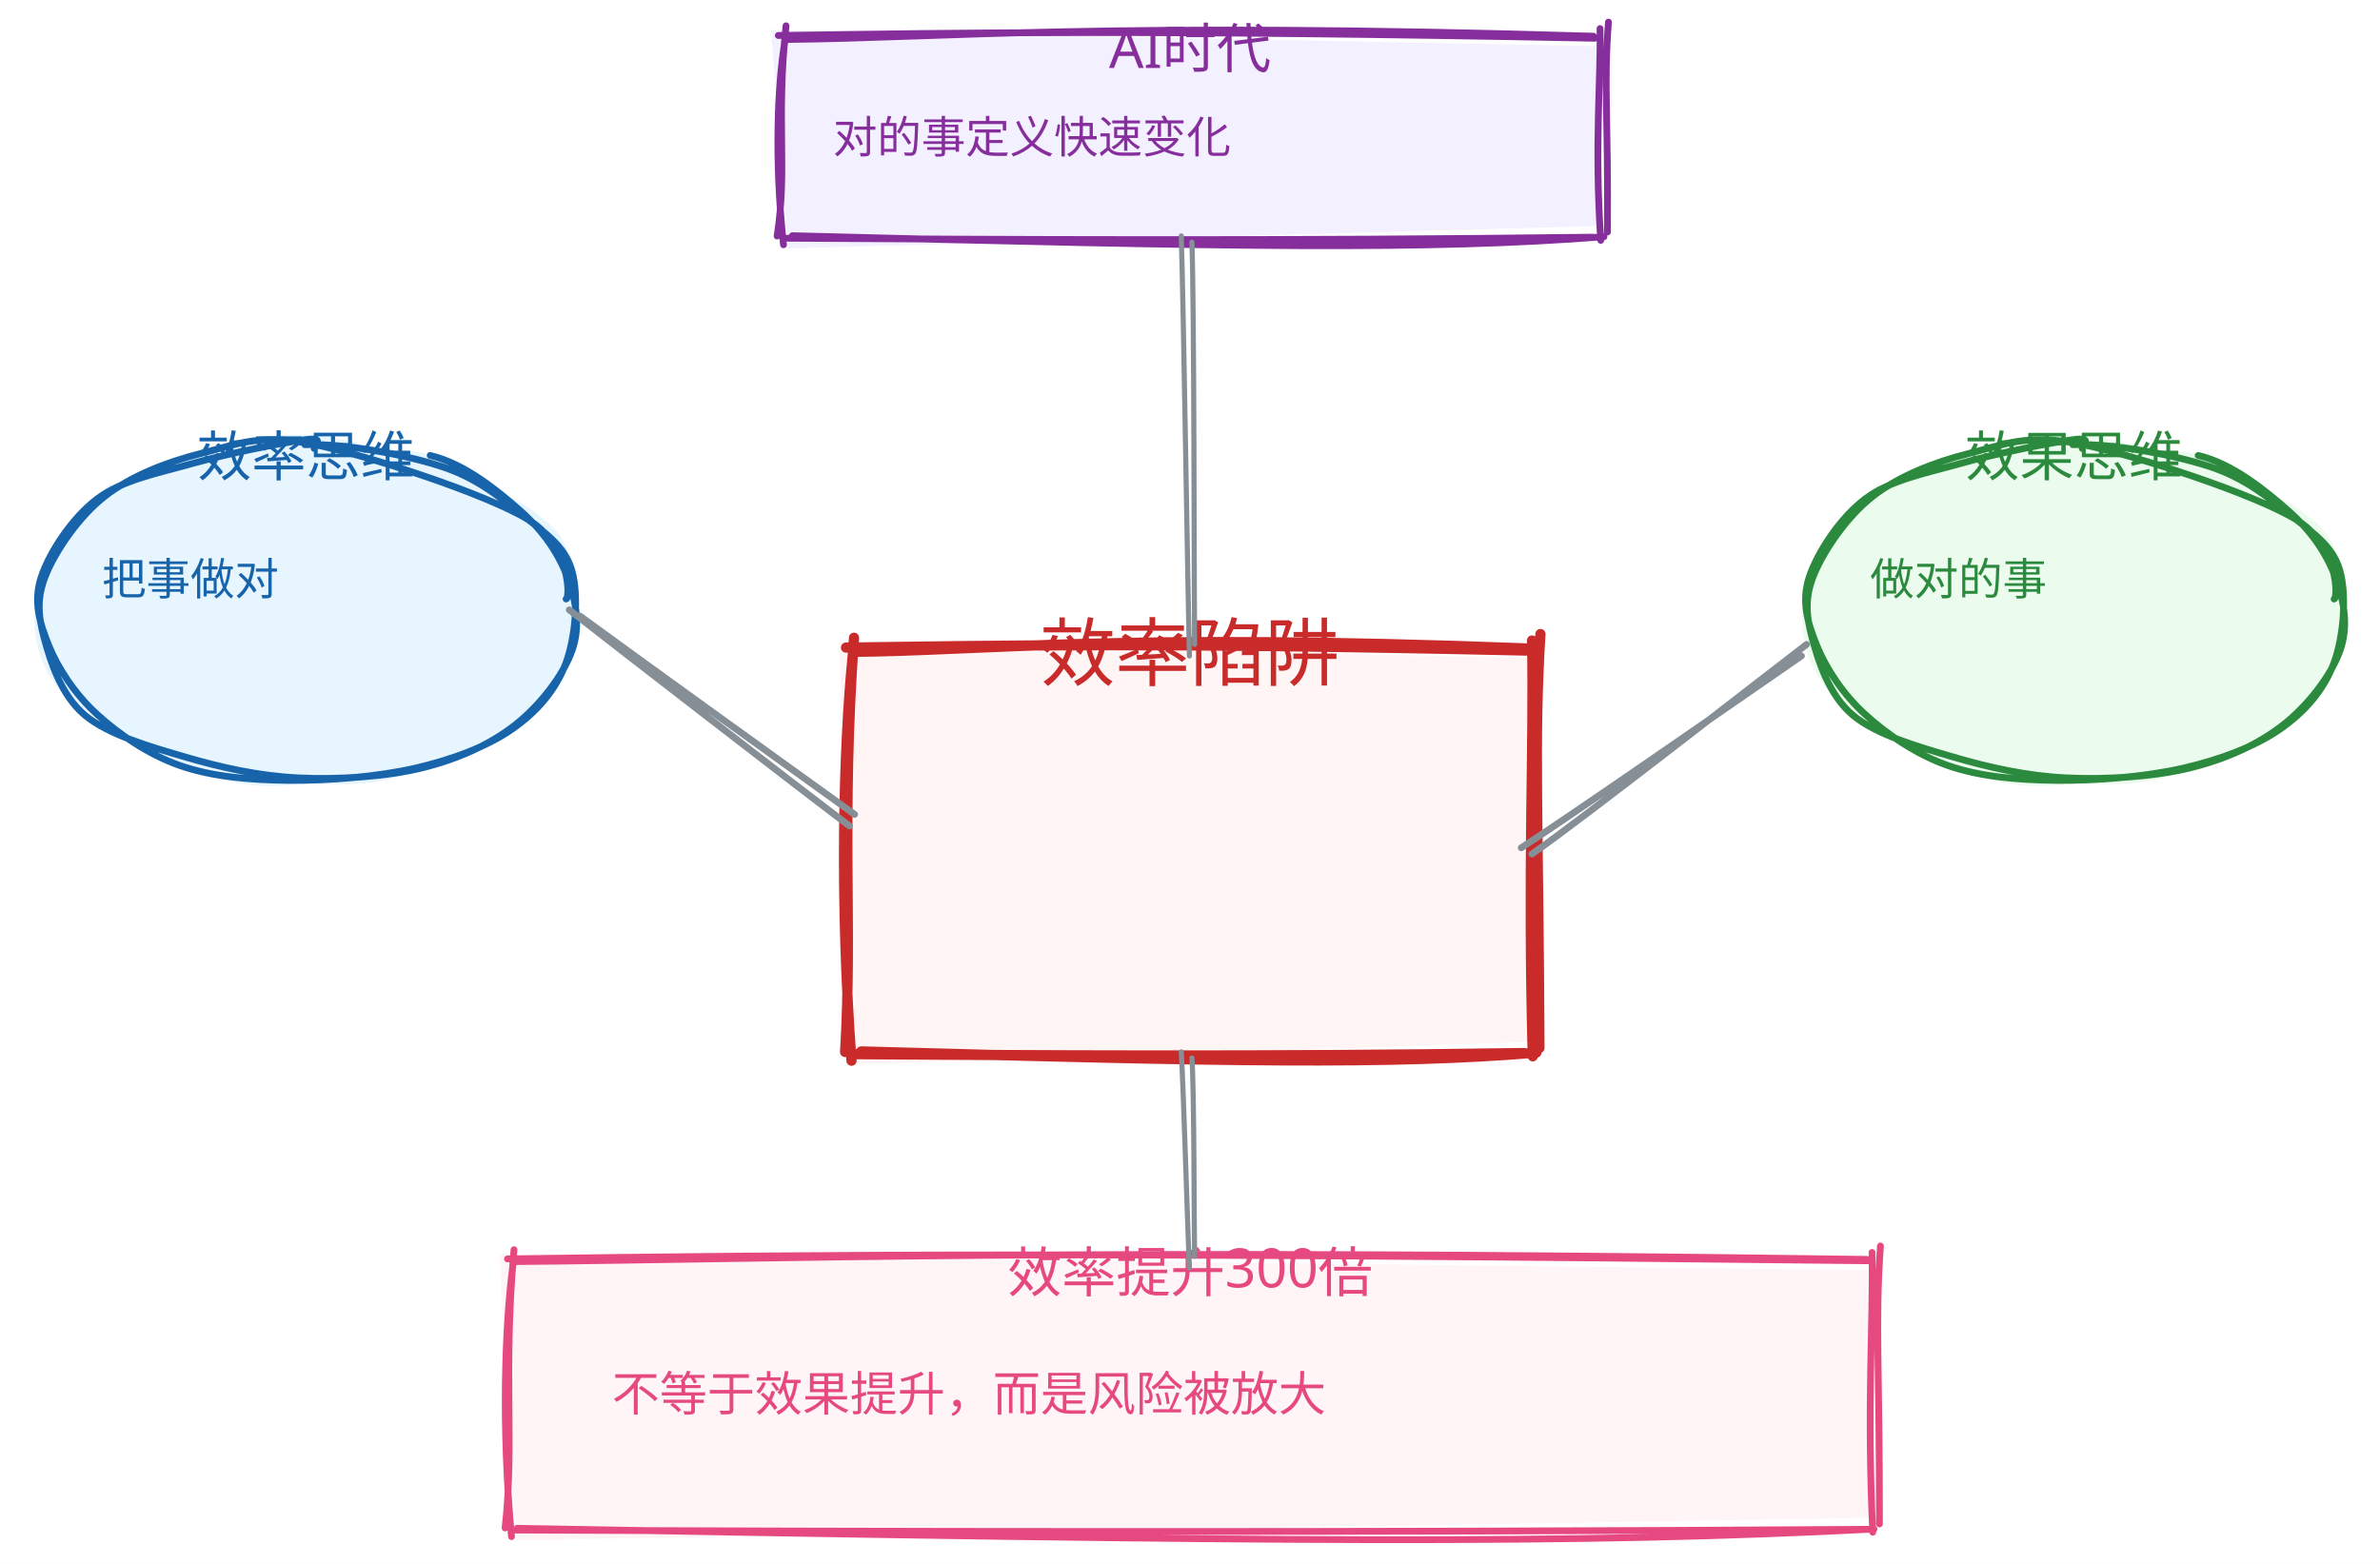
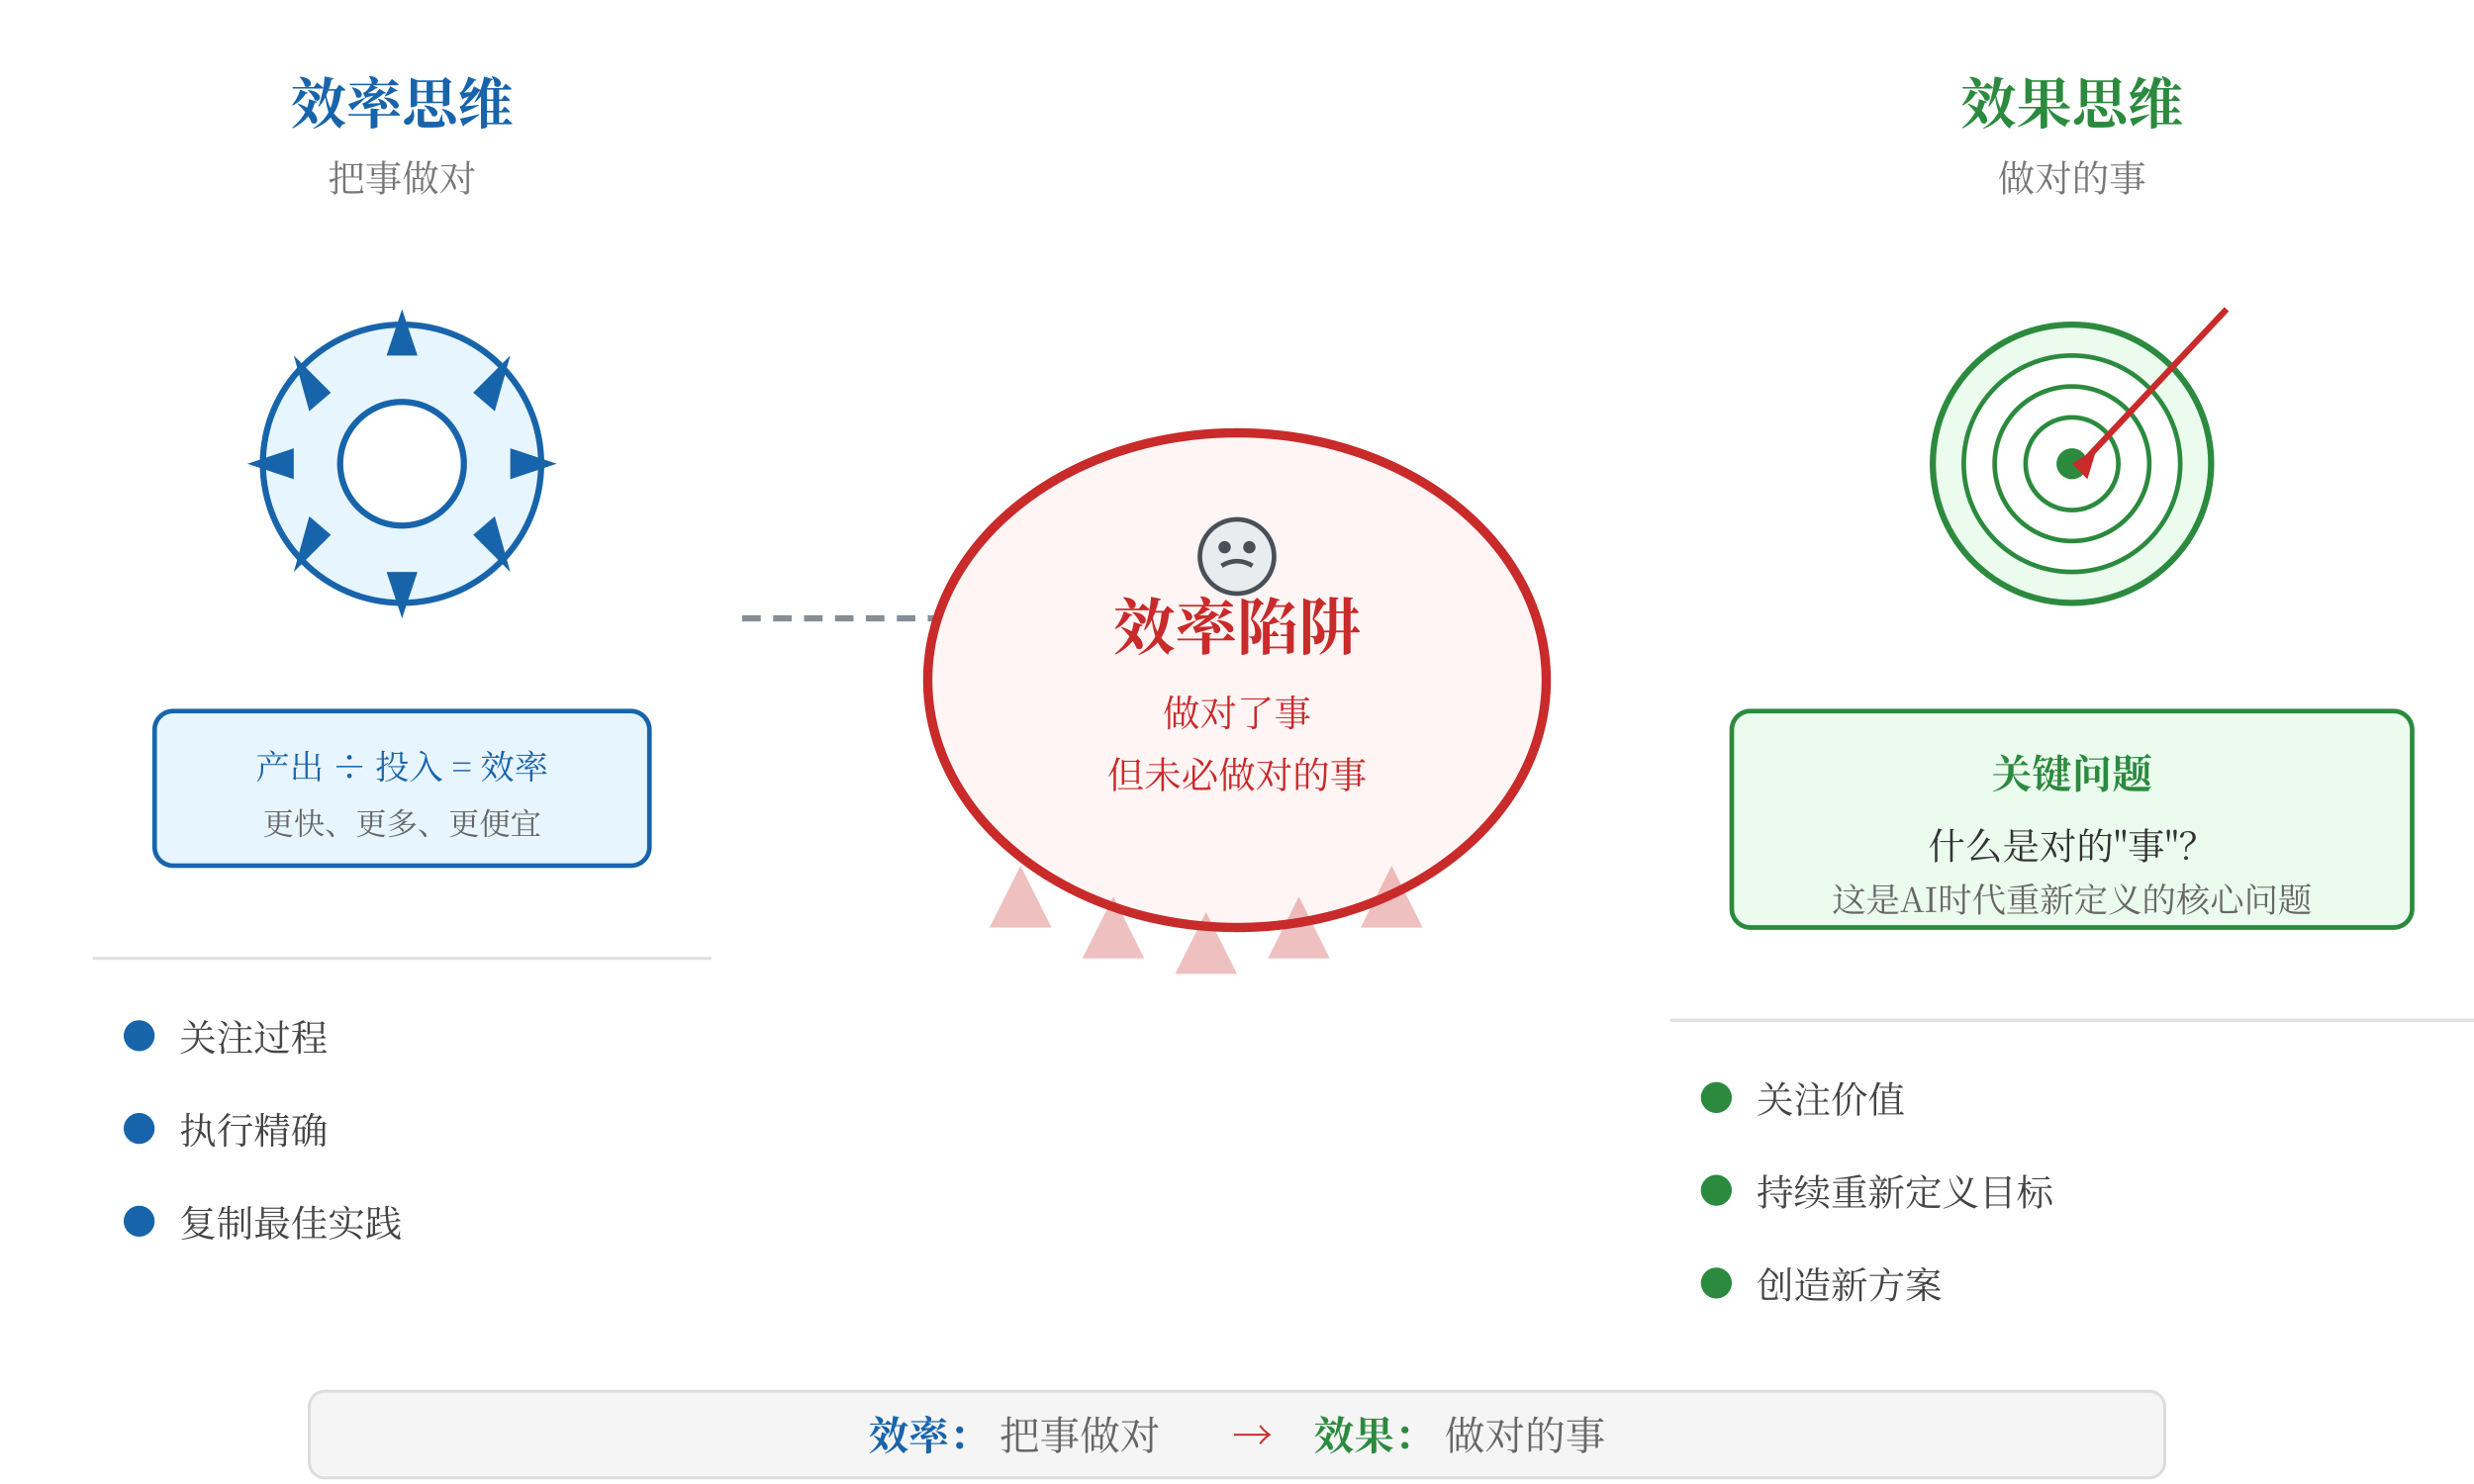
- <svg xmlns="http://www.w3.org/2000/svg" version="1.1" viewBox="0 0 700 460" width="700" height="460">
-   <defs>
-     <style>
-       @font-face {
-         font-family: "Virgil";
-         src: url("https://excalidraw.com/Virgil.woff2");
-       }
-       @font-face {
-         font-family: "Cascadia";
-         src: url("https://excalidraw.com/Cascadia.woff2");
-       }
-     </style>
-   </defs>
-   <rect x="0" y="0" width="700" height="460" fill="#ffffff" />
-   <g stroke-linecap="round" transform="translate(250 190) rotate(0 100 60)">
-     <path d="M-3.2 -1.16 L202.09 3.62 L200.51 116.47 L1.85 123.06" stroke="none" stroke-width="0" fill="#fff5f5" />
-     <path d="M1.54 1.73 C39.43 1.36, 78.99 -3.84, 198.57 0.71 M-1.17 0.48 C45.06 -0.09, 88.7 -1.11, 198.96 1.36 M203.07 -3.5 C201.09 28.56, 202.47 48.92, 202.78 118.26 M200.6 -1.6 C201.24 30.49, 199.29 64.47, 200.81 120.7 M201.89 119.62 C158.72 123.21, 110.7 122.24, 3.31 119.27 M198.3 119.74 C124.66 120.89, 51.07 120.4, 1.69 120.08 M-1.44 119.44 C0.78 82.53, -2.69 51.53, 1.18 -2.41 M0.44 122 C-3.03 75.04, -2.02 30.9, 0.88 1.98" stroke="#c92a2a" stroke-width="3" fill="none" />
-   </g>
-   <g transform="translate(260 200) rotate(0 90 50)">
-     <text x="90" y="NaN" font-family="Virgil, Segoe UI Emoji" font-size="22px" fill="#c92a2a" text-anchor="middle" style="white-space: pre;" direction="ltr">效率陷阱</text>
-   </g>
-   <g stroke-linecap="round" transform="translate(10 130) rotate(0 80 50)">
-     <path d="M95.99 0.64 C106.35 1.8, 118.03 7.29, 127.67 11.59 C137.31 15.89, 148.54 19.89, 153.83 26.42 C159.12 32.94, 159.37 43.18, 159.42 50.72 C159.47 58.26, 159.26 65.14, 154.11 71.66 C148.96 78.17, 137.56 85.56, 128.52 89.82 C119.47 94.07, 110.77 95.34, 99.84 97.17 C88.91 99, 74.41 102.26, 62.94 100.79 C51.47 99.32, 40.49 93.29, 31.03 88.34 C21.58 83.4, 11.36 77.71, 6.21 71.1 C1.06 64.49, -0.34 55.96, 0.13 48.66 C0.61 41.37, 3.84 33.39, 9.08 27.34 C14.32 21.28, 22.98 16.56, 31.56 12.34 C40.14 8.13, 47.3 3.63, 60.57 2.03 C73.84 0.44, 101.02 1.64, 111.17 2.75 C121.32 3.85, 121.91 7.78, 121.46 8.65 M23.05 14.49 C29.8 8.66, 39.2 5.01, 49.31 2.27 C59.41 -0.46, 71.82 -3.05, 83.69 -1.89 C95.56 -0.73, 109.87 5.43, 120.53 9.24 C131.2 13.05, 141.37 15.53, 147.68 20.97 C154 26.41, 157.36 35, 158.43 41.88 C159.51 48.75, 157.66 55.58, 154.14 62.23 C150.63 68.88, 145.16 75.73, 137.34 81.77 C129.52 87.81, 117.52 95.4, 107.22 98.47 C96.93 101.54, 86.25 100.75, 75.58 100.17 C64.92 99.6, 53.29 98.64, 43.21 95.04 C33.14 91.43, 22.2 84.85, 15.15 78.54 C8.09 72.22, 2.42 64.8, 0.9 57.15 C-0.61 49.51, 2.65 39.98, 6.05 32.66 C9.46 25.33, 18.48 15.87, 21.32 13.22 C24.15 10.58, 22.01 16.15, 23.08 16.78" stroke="none" stroke-width="0" fill="#e7f5ff" />
-     <path d="M116.52 3.97 C126.74 6.36, 136.63 14.52, 143.37 20.53 C150.11 26.54, 154.49 33.22, 156.97 40.04 C159.44 46.86, 160.82 54.22, 158.22 61.44 C155.63 68.65, 148.77 77.59, 141.39 83.33 C134.01 89.08, 124.52 93.34, 113.93 95.92 C103.34 98.5, 89.42 99.36, 77.84 98.81 C66.25 98.27, 54.91 95.74, 44.43 92.65 C33.94 89.57, 21.82 86.13, 14.91 80.32 C8.01 74.5, 4.86 64.73, 3 57.76 C1.13 50.78, 0.75 45.47, 3.74 38.49 C6.73 31.52, 13.37 21.76, 20.93 15.91 C28.49 10.06, 38.91 5.93, 49.09 3.39 C59.27 0.85, 65.97 -2.59, 82.02 0.66 C98.07 3.9, 132.96 15.26, 145.37 22.85 C157.79 30.44, 157.7 46.08, 156.5 46.2 M79.65 0.8 C90.97 0.33, 108.98 3.7, 119.63 7.14 C130.29 10.58, 137.14 16.36, 143.57 21.45 C149.99 26.54, 156.03 30.39, 158.16 37.68 C160.3 44.98, 159.31 57.4, 156.37 65.21 C153.44 73.01, 147.95 79.38, 140.56 84.51 C133.16 89.63, 122.95 93.46, 112.02 95.97 C101.09 98.47, 86.48 99.67, 74.98 99.55 C63.49 99.43, 52.48 98.48, 43.07 95.23 C33.66 91.98, 24.95 85.96, 18.5 80.07 C12.05 74.19, 7.1 66.64, 4.37 59.92 C1.64 53.19, -0.26 46.93, 2.13 39.72 C4.51 32.52, 11.2 22.26, 18.65 16.69 C26.1 11.11, 36.64 9.16, 46.85 6.27 C57.06 3.37, 73.97 0.04, 79.89 -0.69 C85.82 -1.42, 82.37 0.64, 82.41 1.91" stroke="#1864ab" stroke-width="2" fill="none" />
-   </g>
-   <g transform="translate(20 140) rotate(0 70 40)">
-     <text x="70" y="NaN" font-family="Virgil, Segoe UI Emoji" font-size="16px" fill="#1864ab" text-anchor="middle" style="white-space: pre;" direction="ltr">效率思维</text>
-   </g>
-   <g transform="translate(30 175) rotate(0 0 0)">
-     <text x="0" y="NaN" font-family="Virgil, Segoe UI Emoji" font-size="13px" fill="#1864ab" text-anchor="start" style="white-space: pre;" direction="ltr">把事做对</text>
-   </g>
-   <g stroke-linecap="round" transform="translate(530 130) rotate(0 80 50)">
-     <path d="M95.99 0.64 C106.35 1.8, 118.03 7.29, 127.67 11.59 C137.31 15.89, 148.54 19.89, 153.83 26.42 C159.12 32.94, 159.37 43.18, 159.42 50.72 C159.47 58.26, 159.26 65.14, 154.11 71.66 C148.96 78.17, 137.56 85.56, 128.52 89.82 C119.47 94.07, 110.77 95.34, 99.84 97.17 C88.91 99, 74.41 102.26, 62.94 100.79 C51.47 99.32, 40.49 93.29, 31.03 88.34 C21.58 83.4, 11.36 77.71, 6.21 71.1 C1.06 64.49, -0.34 55.96, 0.13 48.66 C0.61 41.37, 3.84 33.39, 9.08 27.34 C14.32 21.28, 22.98 16.56, 31.56 12.34 C40.14 8.13, 47.3 3.63, 60.57 2.03 C73.84 0.44, 101.02 1.64, 111.17 2.75 C121.32 3.85, 121.91 7.78, 121.46 8.65 M23.05 14.49 C29.8 8.66, 39.2 5.01, 49.31 2.27 C59.41 -0.46, 71.82 -3.05, 83.69 -1.89 C95.56 -0.73, 109.87 5.43, 120.53 9.24 C131.2 13.05, 141.37 15.53, 147.68 20.97 C154 26.41, 157.36 35, 158.43 41.88 C159.51 48.75, 157.66 55.58, 154.14 62.23 C150.63 68.88, 145.16 75.73, 137.34 81.77 C129.52 87.81, 117.52 95.4, 107.22 98.47 C96.93 101.54, 86.25 100.75, 75.58 100.17 C64.92 99.6, 53.29 98.64, 43.21 95.04 C33.14 91.43, 22.2 84.85, 15.15 78.54 C8.09 72.22, 2.42 64.8, 0.9 57.15 C-0.61 49.51, 2.65 39.98, 6.05 32.66 C9.46 25.33, 18.48 15.87, 21.32 13.22 C24.15 10.58, 22.01 16.15, 23.08 16.78" stroke="none" stroke-width="0" fill="#ebfbee" />
-     <path d="M116.52 3.97 C126.74 6.36, 136.63 14.52, 143.37 20.53 C150.11 26.54, 154.49 33.22, 156.97 40.04 C159.44 46.86, 160.82 54.22, 158.22 61.44 C155.63 68.65, 148.77 77.59, 141.39 83.33 C134.01 89.08, 124.52 93.34, 113.93 95.92 C103.34 98.5, 89.42 99.36, 77.84 98.81 C66.25 98.27, 54.91 95.74, 44.43 92.65 C33.94 89.57, 21.82 86.13, 14.91 80.32 C8.01 74.5, 4.86 64.73, 3 57.76 C1.13 50.78, 0.75 45.47, 3.74 38.49 C6.73 31.52, 13.37 21.76, 20.93 15.91 C28.49 10.06, 38.91 5.93, 49.09 3.39 C59.27 0.85, 65.97 -2.59, 82.02 0.66 C98.07 3.9, 132.96 15.26, 145.37 22.85 C157.79 30.44, 157.7 46.08, 156.5 46.2 M79.65 0.8 C90.97 0.33, 108.98 3.7, 119.63 7.14 C130.29 10.58, 137.14 16.36, 143.57 21.45 C149.99 26.54, 156.03 30.39, 158.16 37.68 C160.3 44.98, 159.31 57.4, 156.37 65.21 C153.44 73.01, 147.95 79.38, 140.56 84.51 C133.16 89.63, 122.95 93.46, 112.02 95.97 C101.09 98.47, 86.48 99.67, 74.98 99.55 C63.49 99.43, 52.48 98.48, 43.07 95.23 C33.66 91.98, 24.95 85.96, 18.5 80.07 C12.05 74.19, 7.1 66.64, 4.37 59.92 C1.64 53.19, -0.26 46.93, 2.13 39.72 C4.51 32.52, 11.2 22.26, 18.65 16.69 C26.1 11.11, 36.64 9.16, 46.85 6.27 C57.06 3.37, 73.97 0.04, 79.89 -0.69 C85.82 -1.42, 82.37 0.64, 82.41 1.91" stroke="#2b8a3e" stroke-width="2" fill="none" />
-   </g>
-   <g transform="translate(540 140) rotate(0 70 40)">
-     <text x="70" y="NaN" font-family="Virgil, Segoe UI Emoji" font-size="16px" fill="#2b8a3e" text-anchor="middle" style="white-space: pre;" direction="ltr">效果思维</text>
-   </g>
-   <g transform="translate(550 175) rotate(0 0 0)">
-     <text x="0" y="NaN" font-family="Virgil, Segoe UI Emoji" font-size="13px" fill="#2b8a3e" text-anchor="start" style="white-space: pre;" direction="ltr">做对的事</text>
-   </g>
-   <g stroke-linecap="round">
-     <g transform="translate(170 180) rotate(0 40 30)">
-       <path d="M0.57 1.2 C14.59 11.51, 67.84 49.88, 81.35 59.55 M-2.57 -0.62 C11.46 10.35, 65.96 52.52, 79.84 62.94" stroke="#868e96" stroke-width="2" fill="none" />
-     </g>
-   </g>
-   <g stroke-linecap="round">
-     <g transform="translate(450 250) rotate(0 40 -30)">
-       <path d="M0.57 1.2 C14.59 -8.49, 67.84 -50.12, 81.35 -60.45 M-2.57 -0.62 C11.46 -9.65, 65.96 -47.48, 79.84 -57.06" stroke="#868e96" stroke-width="2" fill="none" />
-     </g>
-   </g>
-   <g stroke-linecap="round" transform="translate(230 10) rotate(0 120 30)">
-     <path d="M-3.2 -1.16 L242.09 3.62 L240.51 56.47 L1.85 63.06" stroke="none" stroke-width="0" fill="#f3f0ff" />
-     <path d="M1.43 1.61 C47.47 1.13, 95.07 -3.69, 238.68 0.65 M-1.08 0.44 C53.86 -0.37, 106.39 -1.32, 239.03 1.25 M243.07 -3.5 C241.64 15.51, 243.03 22.82, 242.78 58.26 M240.6 -1.6 C240.86 14.38, 238.91 32.26, 240.81 60.7 M241.75 59.64 C189.96 63.64, 133.67 62.73, 3.06 59.33 M238.43 59.76 C149.63 60.9, 60.89 60.45, 1.56 60.07 M-1.44 59.44 C1.65 39.73, -1.81 25.94, 1.18 -2.41 M0.44 62 C-2.29 36.87, -1.28 14.55, 0.88 1.98" stroke="#862e9c" stroke-width="2" fill="none" />
-   </g>
-   <g transform="translate(240 20) rotate(0 110 20)">
-     <text x="110" y="NaN" font-family="Virgil, Segoe UI Emoji" font-size="16px" fill="#862e9c" text-anchor="middle" style="white-space: pre;" direction="ltr">AI时代</text>
-   </g>
-   <g transform="translate(245 45) rotate(0 0 0)">
-     <text x="0" y="NaN" font-family="Virgil, Segoe UI Emoji" font-size="13px" fill="#862e9c" text-anchor="start" style="white-space: pre;" direction="ltr">对的事定义快速变化</text>
-   </g>
-   <g stroke-linecap="round" transform="translate(150 370) rotate(0 200 40)">
-     <path d="M-3.2 -1.16 L402.09 3.62 L400.51 76.47 L1.85 83.06" stroke="none" stroke-width="0" fill="#fff5f7" />
-     <path d="M0.97 1.09 C79.64 0.4, 159.37 -2.88, 399.1 0.44 M-0.74 0.3 C89.04 -1.03, 177.18 -1.68, 399.34 0.85 M403.07 -3.5 C401.46 19.86, 402.84 31.52, 402.78 78.26 M400.6 -1.6 C400.99 19.75, 399.03 43, 400.81 80.7 M401.19 79.76 C314.9 84.27, 225.55 83.65, 2.08 79.54 M398.93 79.84 C249.54 80.82, 100.17 80.51, 1.06 80.05 M-1.44 79.44 C1.36 54, -2.1 34.47, 1.18 -2.41 M0.44 82 C-2.54 49.59, -1.52 20, 0.88 1.98" stroke="#e64980" stroke-width="2" fill="none" />
-   </g>
-   <g transform="translate(160 380) rotate(0 190 30)">
-     <text x="190" y="NaN" font-family="Virgil, Segoe UI Emoji" font-size="16px" fill="#e64980" text-anchor="middle" style="white-space: pre;" direction="ltr">效率提升300倍</text>
-   </g>
-   <g transform="translate(180 415) rotate(0 0 0)">
-     <text x="0" y="NaN" font-family="Virgil, Segoe UI Emoji" font-size="14px" fill="#e64980" text-anchor="start" style="white-space: pre;" direction="ltr">不等于效果提升，而是风险被放大</text>
-   </g>
-   <g stroke-linecap="round">
-     <g transform="translate(350 70) rotate(0 0 60)">
-       <path d="M0.57 1.2 C1.26 21.51, 1.17 99.88, 1.35 119.55 M-2.57 -0.62 C-1.88 20.35, -0.7 102.52, -0.16 122.94" stroke="#868e96" stroke-width="1.5" fill="none" />
-     </g>
-   </g>
-   <g stroke-linecap="round">
-     <g transform="translate(350 310) rotate(0 0 30)">
-       <path d="M0.57 1.2 C1.26 11.51, 1.17 49.88, 1.35 59.55 M-2.57 -0.62 C-1.88 10.35, -0.7 52.52, -0.16 62.94" stroke="#868e96" stroke-width="1.5" fill="none" />
-     </g>
-   </g>
+ <svg xmlns="http://www.w3.org/2000/svg" viewBox="0 0 800 480" style="font-family: 'Noto Serif CJK SC', serif; background: #fefefe;">
+   <rect width="800" height="480" fill="white" />
+   <text x="130" y="40" text-anchor="middle" font-size="18" font-weight="bold" fill="#1864ab">效率思维</text>
+   <text x="130" y="62" text-anchor="middle" font-size="12" fill="#777">把事做对</text>
+   <circle cx="130" cy="150" r="45" fill="#e7f5ff" stroke="#1864ab" stroke-width="2" />
+   <circle cx="130" cy="150" r="20" fill="#fff" stroke="#1864ab" stroke-width="2" />
+   <path d="M130 100 L125 115 L135 115 Z" fill="#1864ab" />
+   <path d="M130 200 L125 185 L135 185 Z" fill="#1864ab" />
+   <path d="M80 150 L95 145 L95 155 Z" fill="#1864ab" />
+   <path d="M180 150 L165 145 L165 155 Z" fill="#1864ab" />
+   <path d="M95 115 L107 127 L100 133 Z" fill="#1864ab" />
+   <path d="M165 185 L153 173 L160 167 Z" fill="#1864ab" />
+   <path d="M95 185 L107 173 L100 167 Z" fill="#1864ab" />
+   <path d="M165 115 L153 127 L160 133 Z" fill="#1864ab" />
+   <rect x="50" y="230" width="160" height="50" rx="6" fill="#e7f5ff" stroke="#1864ab" stroke-width="1.5" />
+   <text x="130" y="252" text-anchor="middle" font-size="11" fill="#1864ab">产出 ÷ 投入 = 效率</text>
+   <text x="130" y="270" text-anchor="middle" font-size="10" fill="#666">更快、更多、更便宜</text>
+   <line x1="30" y1="310" x2="230" y2="310" stroke="#e0e0e0" stroke-width="1" />
+   <circle cx="45" cy="335" r="5" fill="#1864ab" />
+   <text x="58" y="340" font-size="12" fill="#444">关注过程</text>
+   <circle cx="45" cy="365" r="5" fill="#1864ab" />
+   <text x="58" y="370" font-size="12" fill="#444">执行精确</text>
+   <circle cx="45" cy="395" r="5" fill="#1864ab" />
+   <text x="58" y="400" font-size="12" fill="#444">复制最佳实践</text>
+   <path d="M240 200 L320 200" fill="none" stroke="#868e96" stroke-width="2" stroke-dasharray="6,4" />
+   <polygon points="320,200 310,195 310,205" fill="#868e96" />
+   <ellipse cx="400" cy="220" rx="100" ry="80" fill="#fff5f5" stroke="#c92a2a" stroke-width="3" />
+   <text x="400" y="210" text-anchor="middle" font-size="20" font-weight="bold" fill="#c92a2a">效率陷阱</text>
+   <text x="400" y="235" text-anchor="middle" font-size="12" fill="#c92a2a">做对了事</text>
+   <text x="400" y="255" text-anchor="middle" font-size="12" fill="#c92a2a">但未必做对的事</text>
+   <path d="M330 280 L340 300 L320 300 Z" fill="#c92a2a" opacity="0.3" />
+   <path d="M360 290 L370 310 L350 310 Z" fill="#c92a2a" opacity="0.3" />
+   <path d="M390 295 L400 315 L380 315 Z" fill="#c92a2a" opacity="0.3" />
+   <path d="M420 290 L430 310 L410 310 Z" fill="#c92a2a" opacity="0.3" />
+   <path d="M450 280 L460 300 L440 300 Z" fill="#c92a2a" opacity="0.3" />
+   <circle cx="400" cy="180" r="12" fill="#e9ecef" stroke="#495057" stroke-width="1.5" />
+   <circle cx="396" cy="177" r="2" fill="#495057" />
+   <circle cx="404" cy="177" r="2" fill="#495057" />
+   <path d="M395 183 Q400 180 405 183" fill="none" stroke="#495057" stroke-width="1.5" />
+   <text x="670" y="40" text-anchor="middle" font-size="18" font-weight="bold" fill="#2b8a3e">效果思维</text>
+   <text x="670" y="62" text-anchor="middle" font-size="12" fill="#777">做对的事</text>
+   <circle cx="670" cy="150" r="45" fill="#ebfbee" stroke="#2b8a3e" stroke-width="2" />
+   <circle cx="670" cy="150" r="35" fill="#fff" stroke="#2b8a3e" stroke-width="1.5" />
+   <circle cx="670" cy="150" r="25" fill="#fff" stroke="#2b8a3e" stroke-width="1.5" />
+   <circle cx="670" cy="150" r="15" fill="#fff" stroke="#2b8a3e" stroke-width="1.5" />
+   <circle cx="670" cy="150" r="5" fill="#2b8a3e" />
+   <line x1="720" y1="100" x2="675" y2="148" stroke="#c92a2a" stroke-width="2" />
+   <polygon points="670,150 678,145 675,155" fill="#c92a2a" />
+   <rect x="560" y="230" width="220" height="70" rx="6" fill="#ebfbee" stroke="#2b8a3e" stroke-width="1.5" />
+   <text x="670" y="255" text-anchor="middle" font-size="13" font-weight="bold" fill="#2b8a3e">关键问题</text>
+   <text x="670" y="278" text-anchor="middle" font-size="12" fill="#333">什么是对的"事"？</text>
+   <text x="670" y="295" text-anchor="middle" font-size="11" fill="#666">这是AI时代重新定义的核心问题</text>
+   <line x1="540" y1="330" x2="800" y2="330" stroke="#e0e0e0" stroke-width="1" />
+   <circle cx="555" cy="355" r="5" fill="#2b8a3e" />
+   <text x="568" y="360" font-size="12" fill="#444">关注价值</text>
+   <circle cx="555" cy="385" r="5" fill="#2b8a3e" />
+   <text x="568" y="390" font-size="12" fill="#444">持续重新定义目标</text>
+   <circle cx="555" cy="415" r="5" fill="#2b8a3e" />
+   <text x="568" y="420" font-size="12" fill="#444">创造新方案</text>
+   <rect x="100" y="450" width="600" height="28" rx="5" fill="#f5f5f5" stroke="#ddd" stroke-width="1" />
+   <text x="400" y="469" text-anchor="middle" font-size="13">
+     <tspan fill="#1864ab" font-weight="bold">效率：</tspan>
+     <tspan fill="#666">把事做对</tspan>
+     <tspan dx="20" fill="#c92a2a" font-weight="bold">→</tspan>
+     <tspan dx="10" fill="#2b8a3e" font-weight="bold">效果：</tspan>
+     <tspan fill="#666">做对的事</tspan>
+   </text>
</svg>
